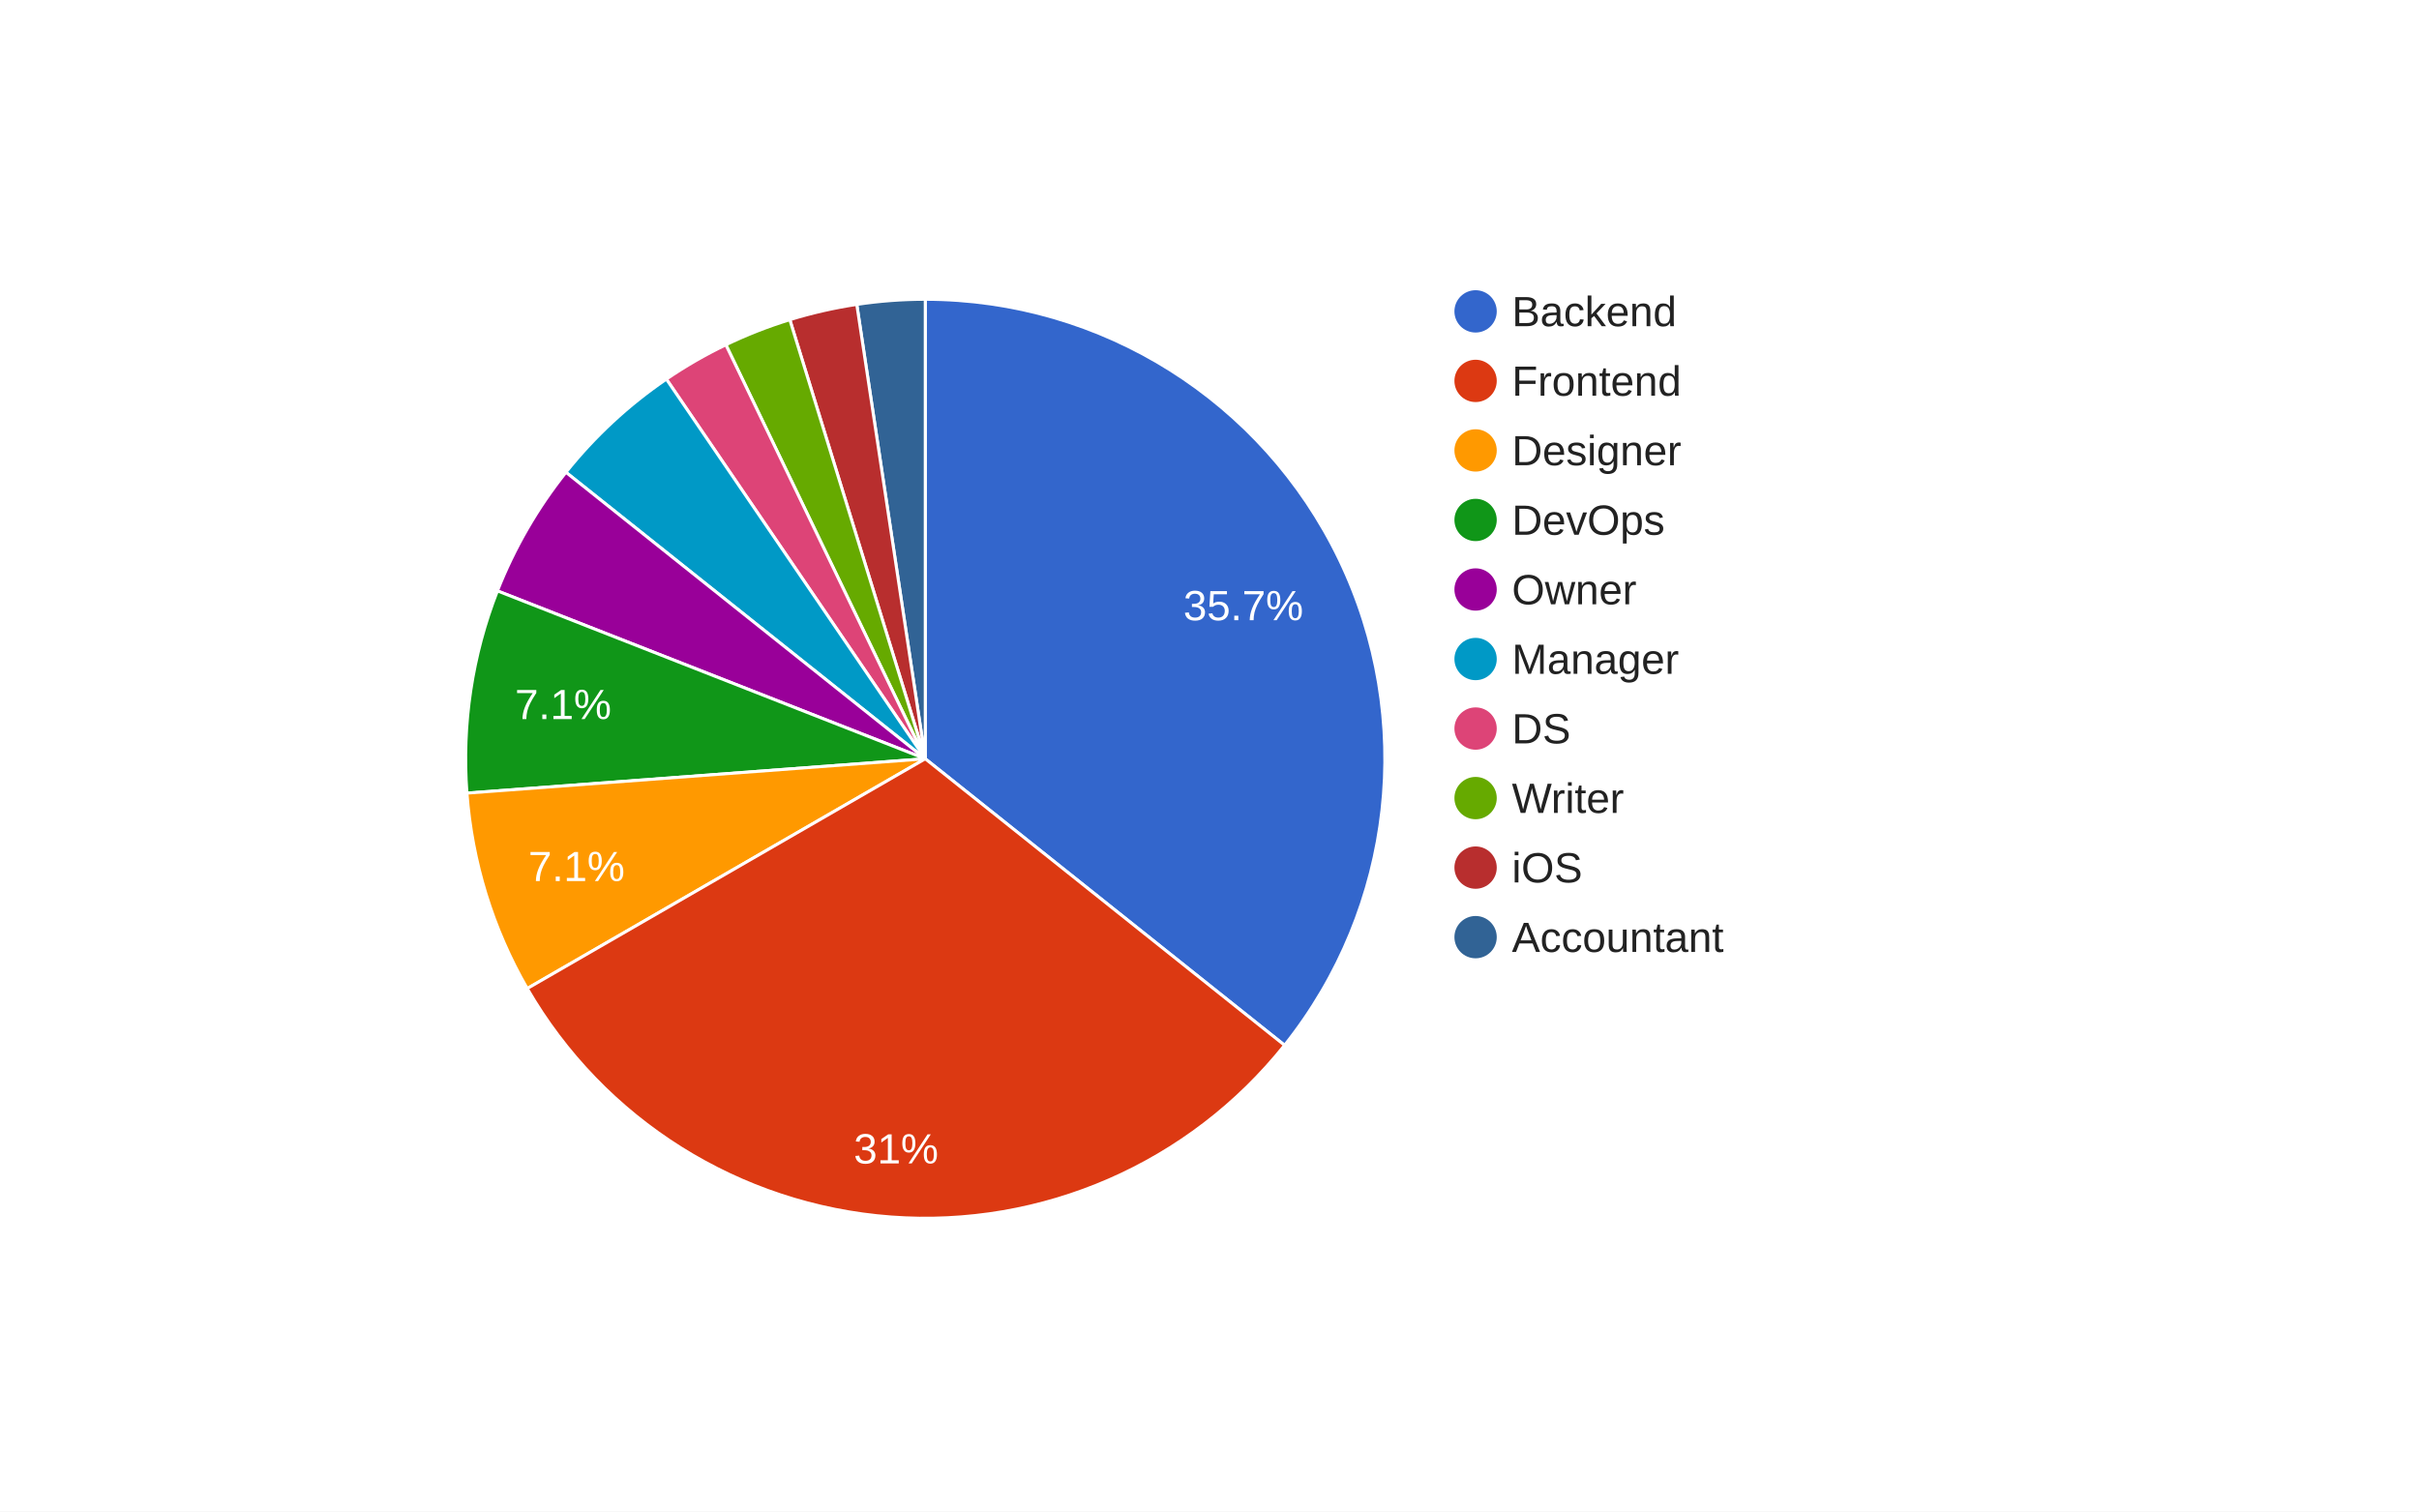
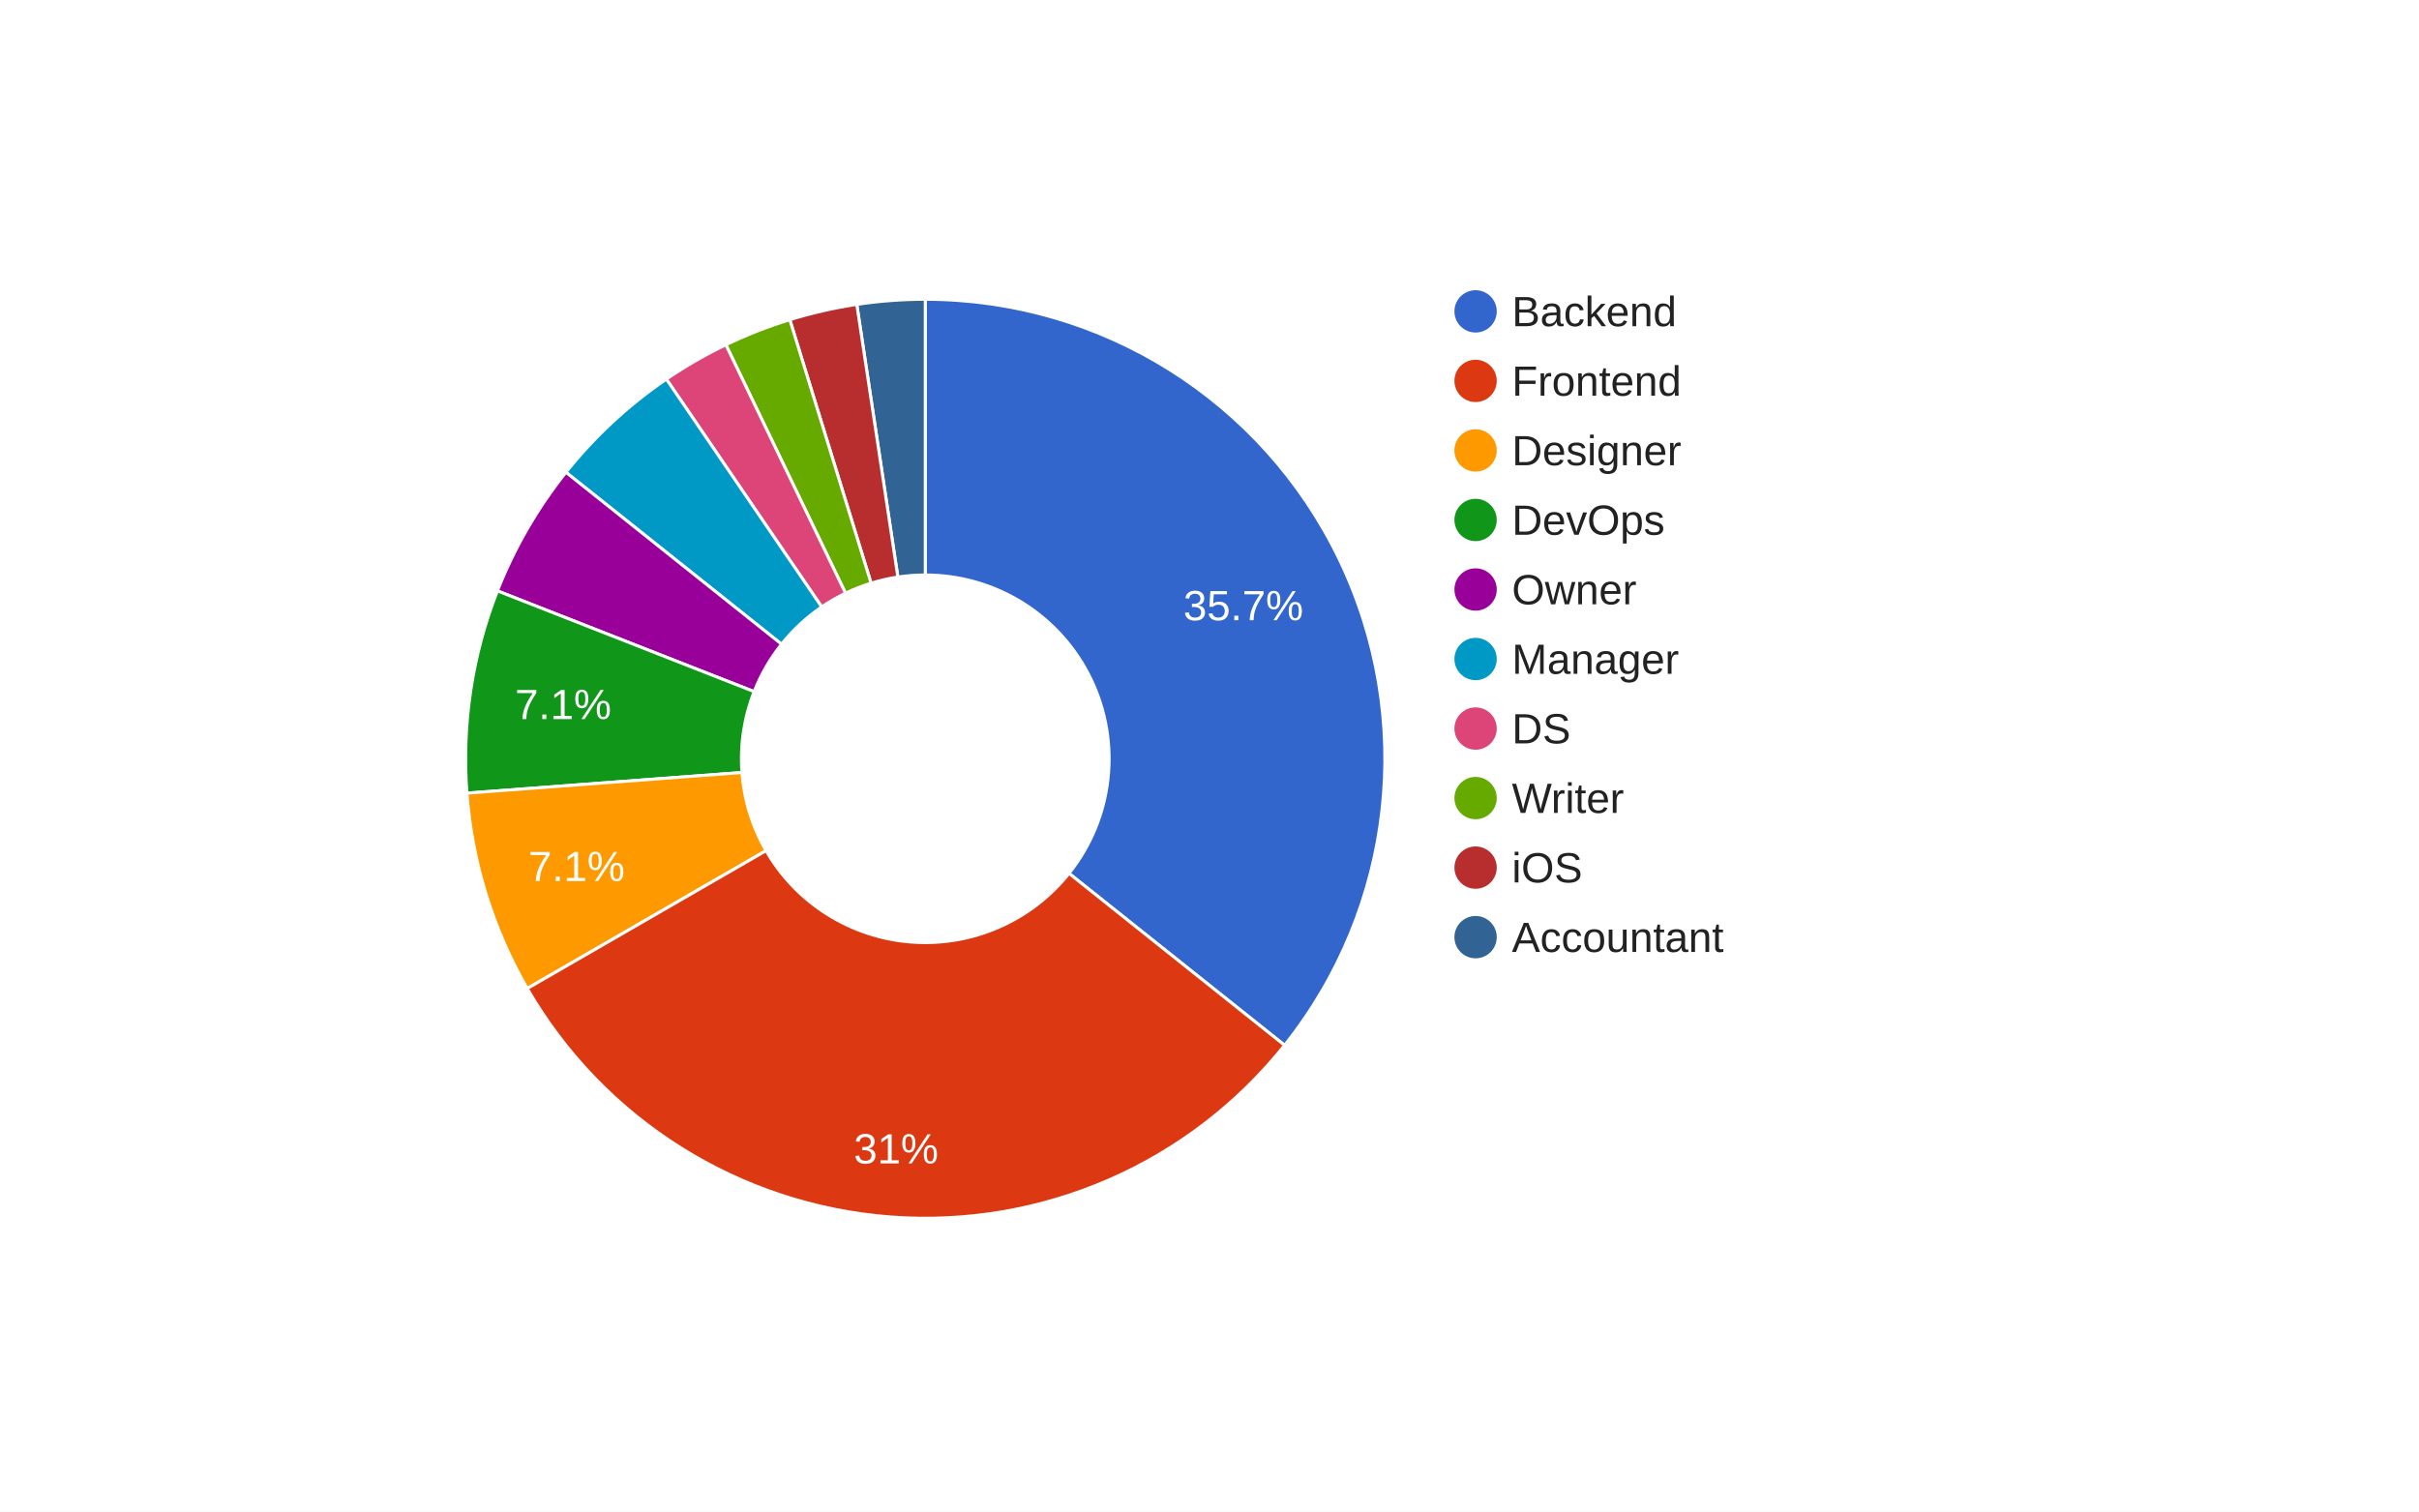
<svg xmlns="http://www.w3.org/2000/svg" width="800" height="500" viewBox="0 0 800 500">
-   <defs id="defs" />
+   <defs id="defs">
+     <filter id="_ABSTRACT_RENDERER_ID_2">
+       <feGaussianBlur in="SourceAlpha" stdDeviation="2" />
+       <feOffset dx="1" dy="1" />
+       <feComponentTransfer>
+         <feFuncA type="linear" slope="0.1" />
+       </feComponentTransfer>
+       <feMerge>
+         <feMergeNode />
+         <feMergeNode in="SourceGraphic" />
+       </feMerge>
+     </filter>
+   </defs>
  <rect x="0" y="0" width="800" height="500" stroke="none" stroke-width="0" fill="#ffffff" />
  <g>
    <rect x="481" y="96" width="166" height="221" stroke="none" stroke-width="0" fill-opacity="0" fill="#ffffff" />
    <g column-id="Backend">
      <rect x="481" y="96" width="166" height="14" stroke="none" stroke-width="0" fill-opacity="0" fill="#ffffff" />
      <g>
        <text text-anchor="start" x="500" y="107.9" font-family="Arial" font-size="14" stroke="none" stroke-width="0" fill="#222222">Backend</text>
      </g>
      <circle cx="488" cy="103" r="7" stroke="none" stroke-width="0" fill="#3366cc" />
    </g>
    <g column-id="Frontend">
      <rect x="481" y="119" width="166" height="14" stroke="none" stroke-width="0" fill-opacity="0" fill="#ffffff" />
      <g>
        <text text-anchor="start" x="500" y="130.9" font-family="Arial" font-size="14" stroke="none" stroke-width="0" fill="#222222">Frontend</text>
      </g>
      <circle cx="488" cy="126" r="7" stroke="none" stroke-width="0" fill="#dc3912" />
    </g>
    <g column-id="Designer">
      <rect x="481" y="142" width="166" height="14" stroke="none" stroke-width="0" fill-opacity="0" fill="#ffffff" />
      <g>
        <text text-anchor="start" x="500" y="153.9" font-family="Arial" font-size="14" stroke="none" stroke-width="0" fill="#222222">Designer</text>
      </g>
      <circle cx="488" cy="149" r="7" stroke="none" stroke-width="0" fill="#ff9900" />
    </g>
    <g column-id="DevOps">
      <rect x="481" y="165" width="166" height="14" stroke="none" stroke-width="0" fill-opacity="0" fill="#ffffff" />
      <g>
        <text text-anchor="start" x="500" y="176.9" font-family="Arial" font-size="14" stroke="none" stroke-width="0" fill="#222222">DevOps</text>
      </g>
      <circle cx="488" cy="172" r="7" stroke="none" stroke-width="0" fill="#109618" />
    </g>
    <g column-id="Owner">
      <rect x="481" y="188" width="166" height="14" stroke="none" stroke-width="0" fill-opacity="0" fill="#ffffff" />
      <g>
        <text text-anchor="start" x="500" y="199.9" font-family="Arial" font-size="14" stroke="none" stroke-width="0" fill="#222222">Owner</text>
      </g>
      <circle cx="488" cy="195" r="7" stroke="none" stroke-width="0" fill="#990099" />
    </g>
    <g column-id="Manager">
      <rect x="481" y="211" width="166" height="14" stroke="none" stroke-width="0" fill-opacity="0" fill="#ffffff" />
      <g>
        <text text-anchor="start" x="500" y="222.9" font-family="Arial" font-size="14" stroke="none" stroke-width="0" fill="#222222">Manager</text>
      </g>
      <circle cx="488" cy="218" r="7" stroke="none" stroke-width="0" fill="#0099c6" />
    </g>
    <g column-id="DS">
      <rect x="481" y="234" width="166" height="14" stroke="none" stroke-width="0" fill-opacity="0" fill="#ffffff" />
      <g>
        <text text-anchor="start" x="500" y="245.9" font-family="Arial" font-size="14" stroke="none" stroke-width="0" fill="#222222">DS</text>
      </g>
      <circle cx="488" cy="241" r="7" stroke="none" stroke-width="0" fill="#dd4477" />
    </g>
    <g column-id="Writer">
      <rect x="481" y="257" width="166" height="14" stroke="none" stroke-width="0" fill-opacity="0" fill="#ffffff" />
      <g>
        <text text-anchor="start" x="500" y="268.9" font-family="Arial" font-size="14" stroke="none" stroke-width="0" fill="#222222">Writer</text>
      </g>
      <circle cx="488" cy="264" r="7" stroke="none" stroke-width="0" fill="#66aa00" />
    </g>
    <g column-id="iOS">
      <rect x="481" y="280" width="166" height="14" stroke="none" stroke-width="0" fill-opacity="0" fill="#ffffff" />
      <g>
        <text text-anchor="start" x="500" y="291.9" font-family="Arial" font-size="14" stroke="none" stroke-width="0" fill="#222222">iOS</text>
      </g>
      <circle cx="488" cy="287" r="7" stroke="none" stroke-width="0" fill="#b82e2e" />
    </g>
    <g column-id="Accountant">
      <rect x="481" y="303" width="166" height="14" stroke="none" stroke-width="0" fill-opacity="0" fill="#ffffff" />
      <g>
        <text text-anchor="start" x="500" y="314.9" font-family="Arial" font-size="14" stroke="none" stroke-width="0" fill="#222222">Accountant</text>
      </g>
      <circle cx="488" cy="310" r="7" stroke="none" stroke-width="0" fill="#316395" />
    </g>
  </g>
  <g>
-     <path d="M306,251L306,99A152,152,0,0,1,424.838,345.77L306,251A0,0,0,0,0,306,251" stroke="#ffffff" stroke-width="1" fill="#3366cc" />
+     <path d="M306,190.2L306,99A152,152,0,0,1,424.838,345.77L353.535,288.908A60.8,60.8,0,0,0,306,190.2" stroke="#ffffff" stroke-width="1" fill="#3366cc" />
    <text text-anchor="start" x="391.344" y="205.169" font-family="Arial" font-size="14" stroke="none" stroke-width="0" fill="#ffffff">35.7%</text>
  </g>
  <g>
-     <path d="M306,251L283.346,100.698A152,152,0,0,1,306,99L306,251A0,0,0,0,0,306,251" stroke="#ffffff" stroke-width="1" fill="#316395" />
+     <path d="M296.938,190.879L283.346,100.698A152,152,0,0,1,306,99L306,190.2A60.8,60.8,0,0,0,296.938,190.879" stroke="#ffffff" stroke-width="1" fill="#316395" />
  </g>
  <g>
-     <path d="M306,251L261.197,105.753A152,152,0,0,1,283.346,100.698L306,251A0,0,0,0,0,306,251" stroke="#ffffff" stroke-width="1" fill="#b82e2e" />
+     <path d="M288.079,192.901L261.197,105.753A152,152,0,0,1,283.346,100.698L296.938,190.879A60.8,60.8,0,0,0,288.079,192.901" stroke="#ffffff" stroke-width="1" fill="#b82e2e" />
  </g>
  <g>
-     <path d="M306,251L240.05,114.053A152,152,0,0,1,261.197,105.753L306,251A0,0,0,0,0,306,251" stroke="#ffffff" stroke-width="1" fill="#66aa00" />
+     <path d="M279.62,196.221L240.05,114.053A152,152,0,0,1,261.197,105.753L288.079,192.901A60.8,60.8,0,0,0,279.62,196.221" stroke="#ffffff" stroke-width="1" fill="#66aa00" />
  </g>
  <g>
-     <path d="M306,251L220.375,125.412A152,152,0,0,1,240.05,114.053L306,251A0,0,0,0,0,306,251" stroke="#ffffff" stroke-width="1" fill="#dd4477" />
+     <path d="M271.75,200.765L220.375,125.412A152,152,0,0,1,240.05,114.053L279.62,196.221A60.8,60.8,0,0,0,271.75,200.765" stroke="#ffffff" stroke-width="1" fill="#dd4477" />
  </g>
  <g>
-     <path d="M306,251L187.162,156.23A152,152,0,0,1,220.375,125.412L306,251A0,0,0,0,0,306,251" stroke="#ffffff" stroke-width="1" fill="#0099c6" />
+     <path d="M258.465,213.092L187.162,156.23A152,152,0,0,1,220.375,125.412L271.75,200.765A60.8,60.8,0,0,0,258.465,213.092" stroke="#ffffff" stroke-width="1" fill="#0099c6" />
  </g>
  <g>
-     <path d="M306,251L164.507,195.468A152,152,0,0,1,187.162,156.23L306,251A0,0,0,0,0,306,251" stroke="#ffffff" stroke-width="1" fill="#990099" />
+     <path d="M249.403,228.787L164.507,195.468A152,152,0,0,1,187.162,156.23L258.465,213.092A60.8,60.8,0,0,0,249.403,228.787" stroke="#ffffff" stroke-width="1" fill="#990099" />
  </g>
  <g>
-     <path d="M306,251L154.425,262.359A152,152,0,0,1,164.507,195.468L306,251A0,0,0,0,0,306,251" stroke="#ffffff" stroke-width="1" fill="#109618" />
+     <path d="M245.37,255.544L154.425,262.359A152,152,0,0,1,164.507,195.468L249.403,228.787A60.8,60.8,0,0,0,245.37,255.544" stroke="#ffffff" stroke-width="1" fill="#109618" />
    <text text-anchor="start" x="170.291" y="237.857" font-family="Arial" font-size="14" stroke="none" stroke-width="0" fill="#ffffff">7.1%</text>
  </g>
  <g>
-     <path d="M306,251L174.364,327A152,152,0,0,1,154.425,262.359L306,251A0,0,0,0,0,306,251" stroke="#ffffff" stroke-width="1" fill="#ff9900" />
+     <path d="M253.346,281.4L174.364,327A152,152,0,0,1,154.425,262.359L245.37,255.544A60.8,60.8,0,0,0,253.346,281.4" stroke="#ffffff" stroke-width="1" fill="#ff9900" />
    <text text-anchor="start" x="174.726" y="291.457" font-family="Arial" font-size="14" stroke="none" stroke-width="0" fill="#ffffff">7.1%</text>
  </g>
  <g>
-     <path d="M306,251L424.838,345.77A152,152,0,0,1,174.364,327L306,251A0,0,0,0,0,306,251" stroke="#ffffff" stroke-width="1" fill="#dc3912" />
+     <path d="M353.535,288.908L424.838,345.77A152,152,0,0,1,174.364,327L253.346,281.4A60.8,60.8,0,0,0,353.535,288.908" stroke="#ffffff" stroke-width="1" fill="#dc3912" />
    <text text-anchor="start" x="282.336" y="384.856" font-family="Arial" font-size="14" stroke="none" stroke-width="0" fill="#ffffff">31%</text>
  </g>
  <g />
</svg>
